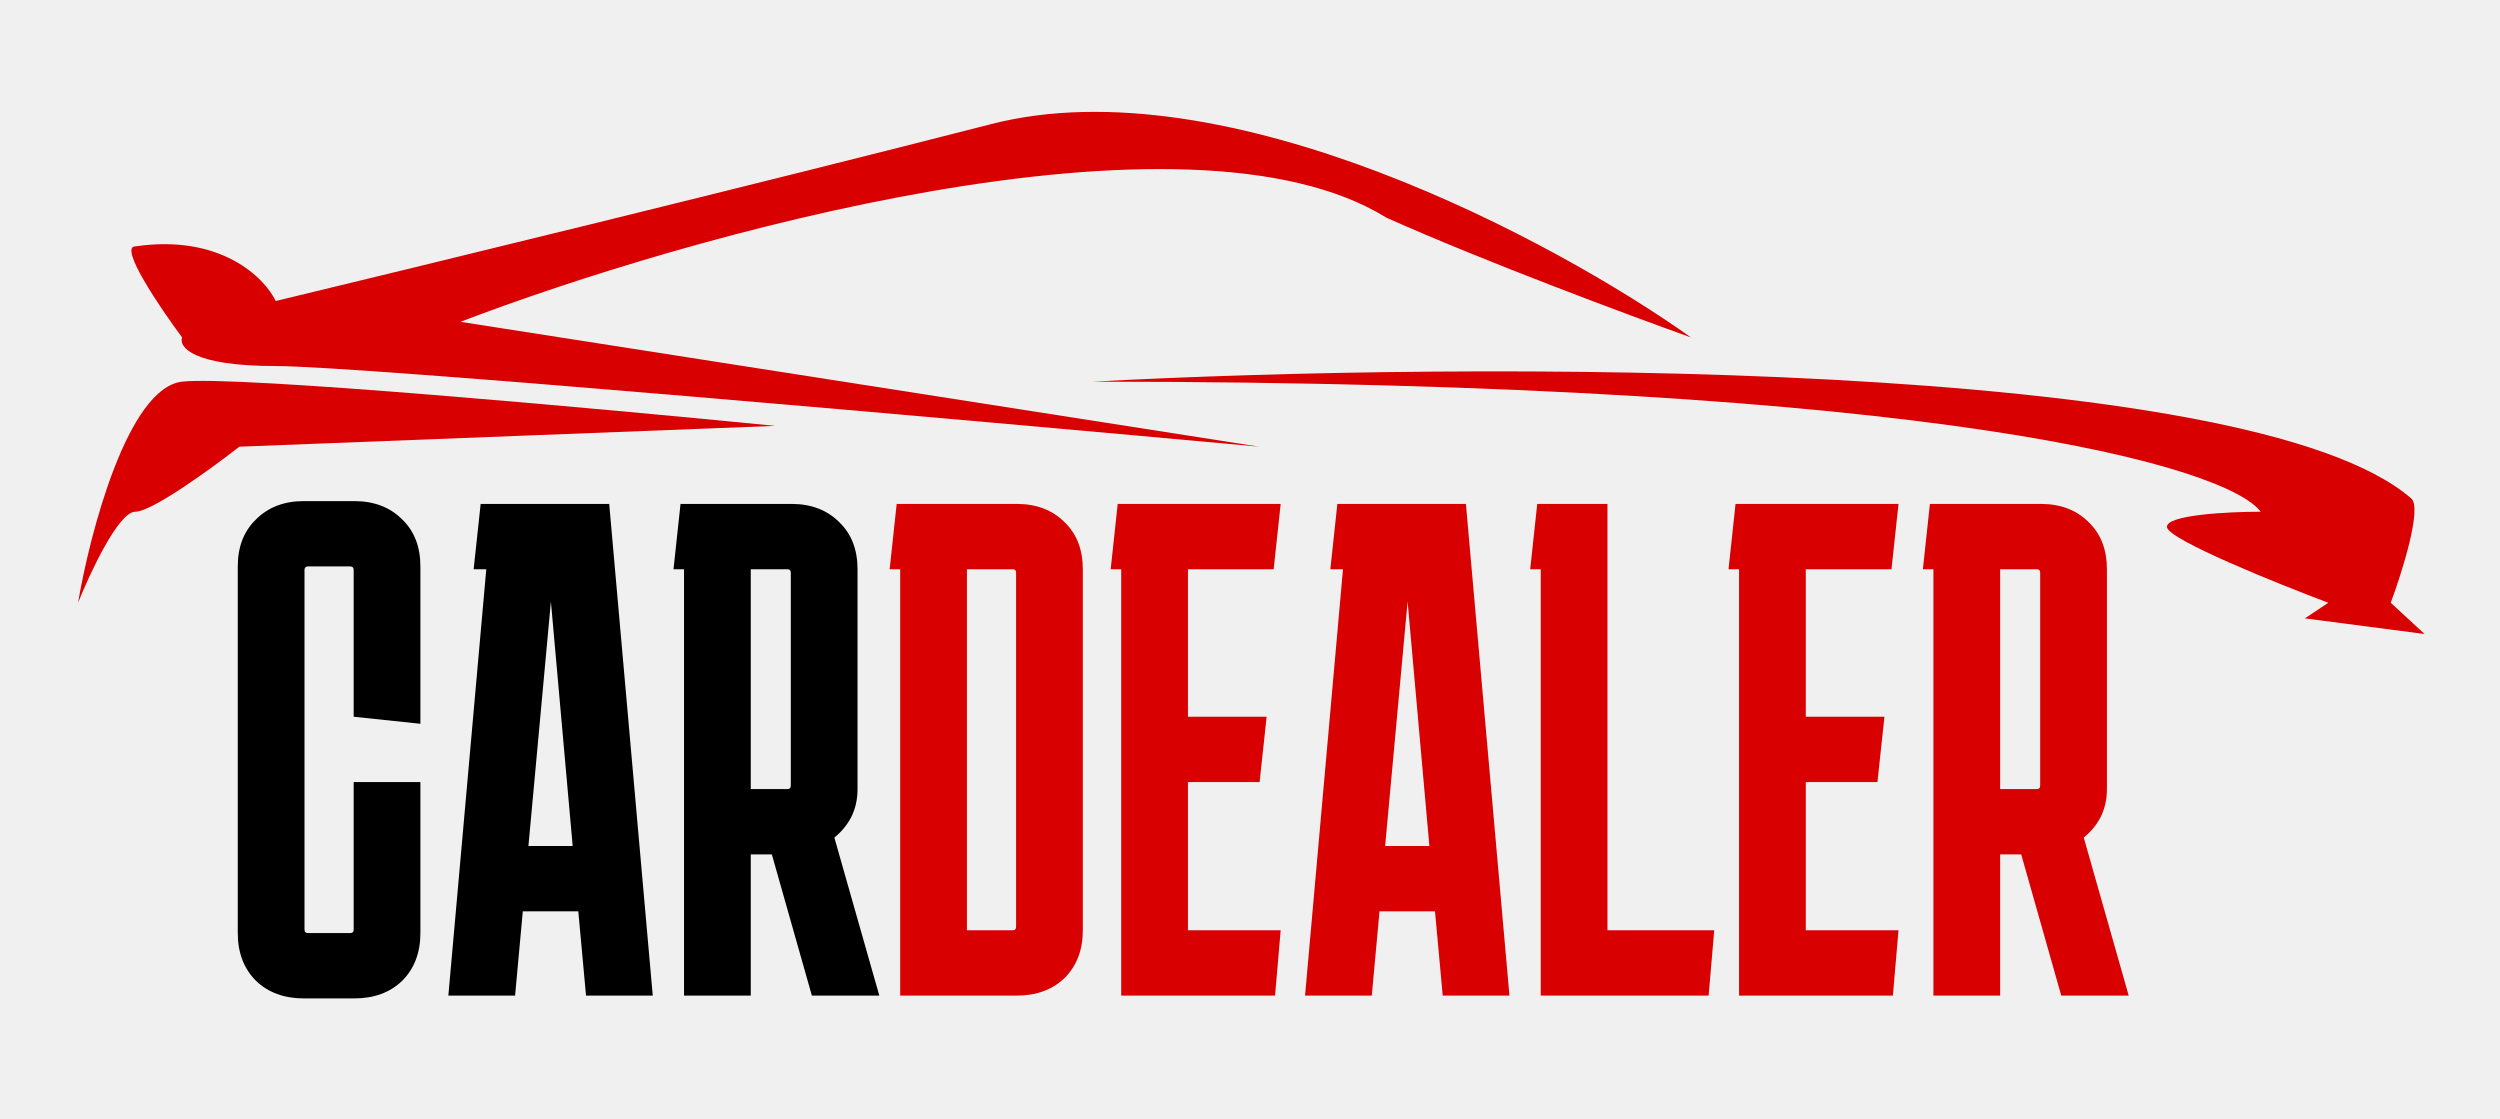
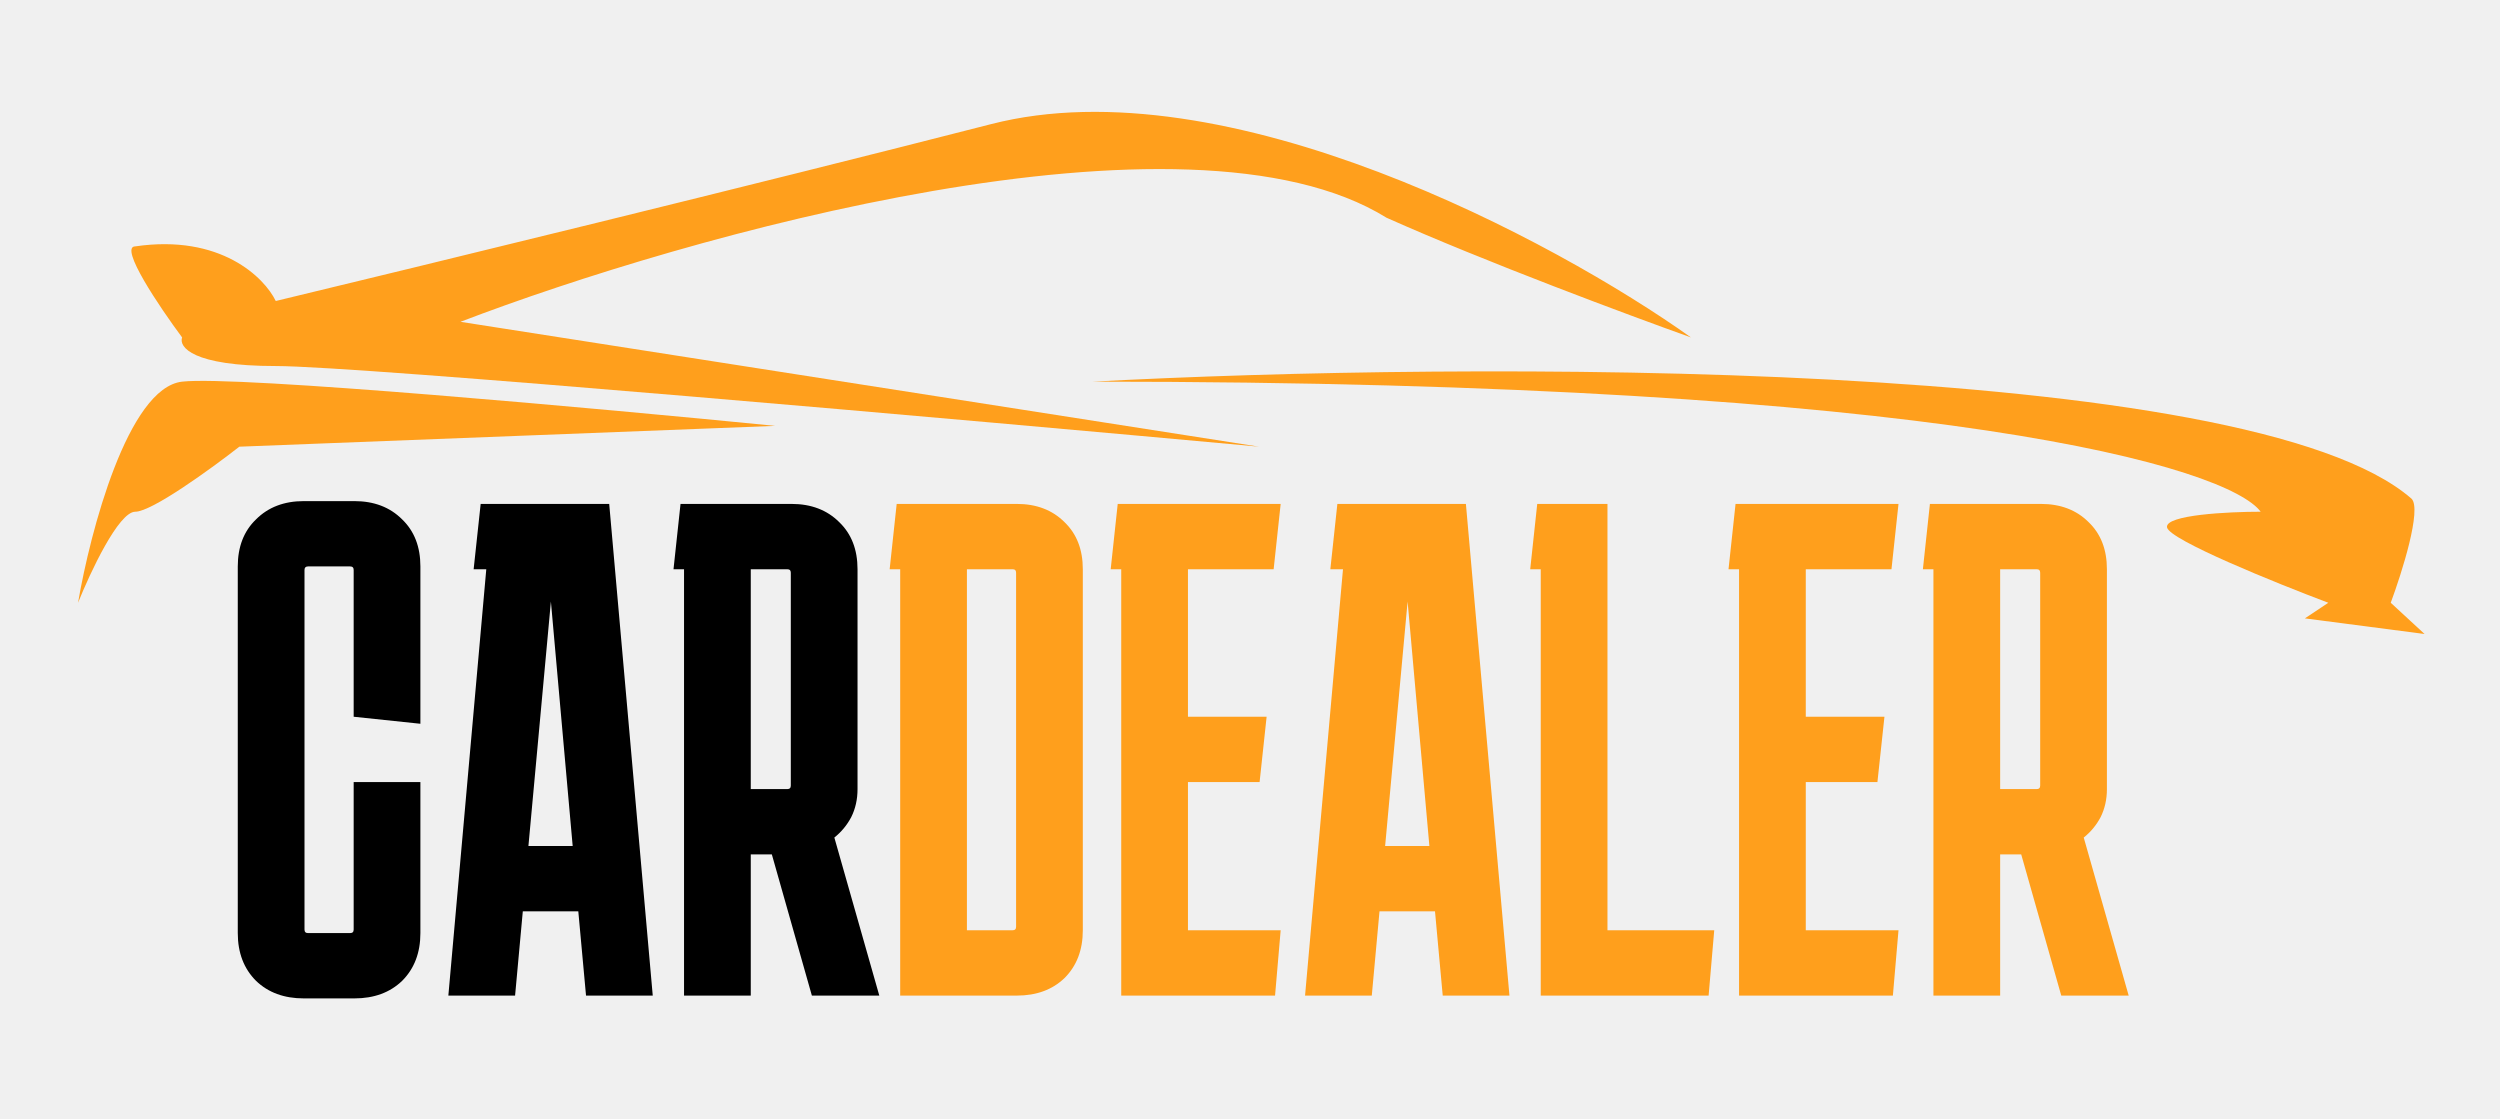
<svg xmlns="http://www.w3.org/2000/svg" width="961" height="430" viewBox="0 0 961 430" fill="none">
  <g clip-path="url(#clip0_1_2)">
-     <path d="M70 146.706C49.2 149.106 34.667 204.373 30 231.706C34.667 220.039 45.6 196.706 52 196.706C58.4 196.706 81.333 180.039 92 171.706L298 163.706C230.667 157.039 90.8 144.306 70 146.706Z" fill="#D80000" />
-     <path d="M927 191.706C864.6 137.306 563 139.039 420 146.706C749.6 146.706 856.667 180.039 869 196.706C856.667 196.706 832.2 197.906 833 202.706C833.8 207.506 874.667 224.039 895 231.706L886 237.706L932 243.706L919 231.706C923.333 220.039 931 195.706 927 191.706Z" fill="#D80000" />
-     <path d="M177 123.706L484 171.706C371.333 161.373 138 140.706 106 140.706C74 140.706 68.667 133.373 70 129.706C61.333 118.039 45.6 94.706 52 94.706C84.8 89.906 101.667 106.706 106 115.706C160 102.706 290.6 70.906 381 47.706C471.4 24.506 598 92.706 650 129.706C626.667 121.373 570.6 100.506 533 83.706C456.2 36.052 263.667 90.517 177 123.706Z" fill="#D80000" />
+     <path d="M70 146.706C49.2 149.106 34.667 204.373 30 231.706C34.667 220.039 45.6 196.706 52 196.706C58.4 196.706 81.333 180.039 92 171.706L298 163.706C230.667 157.039 90.8 144.306 70 146.706Z" fill="#FF9F1C" />
+     <path d="M927 191.706C864.6 137.306 563 139.039 420 146.706C749.6 146.706 856.667 180.039 869 196.706C856.667 196.706 832.2 197.906 833 202.706C833.8 207.506 874.667 224.039 895 231.706L886 237.706L932 243.706L919 231.706C923.333 220.039 931 195.706 927 191.706Z" fill="#FF9F1C" />
+     <path d="M177 123.706L484 171.706C371.333 161.373 138 140.706 106 140.706C74 140.706 68.667 133.373 70 129.706C61.333 118.039 45.6 94.706 52 94.706C84.8 89.906 101.667 106.706 106 115.706C160 102.706 290.6 70.906 381 47.706C471.4 24.506 598 92.706 650 129.706C626.667 121.373 570.6 100.506 533 83.706C456.2 36.052 263.667 90.517 177 123.706Z" fill="#FF9F1C" />
    <path d="M161.6 300.626V358.676C161.6 366.236 159.26 372.356 154.58 377.036C149.9 381.536 143.78 383.786 136.22 383.786H116.78C109.22 383.786 103.1 381.536 98.42 377.036C93.74 372.356 91.4 366.236 91.4 358.676V217.736C91.4 210.176 93.74 204.146 98.42 199.646C103.1 194.966 109.22 192.626 116.78 192.626H136.22C143.78 192.626 149.9 194.966 154.58 199.646C159.26 204.146 161.6 210.176 161.6 217.736V278.216L135.95 275.516V219.086C135.95 218.186 135.5 217.736 134.6 217.736H118.4C117.5 217.736 117.05 218.186 117.05 219.086V357.326C117.05 358.226 117.5 358.676 118.4 358.676H134.6C135.5 358.676 135.95 358.226 135.95 357.326V300.626H161.6ZM197.997 382.706H172.347L186.927 218.816H182.067L184.767 193.706H234.177L250.917 382.706H225.267L222.297 350.306H200.967L197.997 382.706ZM203.127 325.196H220.137L211.767 231.236L203.127 325.196ZM258.895 218.816L261.595 193.706H304.255C311.815 193.706 317.935 196.046 322.615 200.726C327.295 205.226 329.635 211.256 329.635 218.816V303.326C329.635 307.286 328.825 310.886 327.205 314.126C325.585 317.186 323.425 319.796 320.725 321.956L338.005 382.706H312.085L296.695 328.436H288.595V382.706H262.945V218.816H258.895ZM302.635 218.816H288.595V303.326H302.635C303.535 303.326 303.985 302.876 303.985 301.976V220.166C303.985 219.266 303.535 218.816 302.635 218.816Z" fill="black" />
-     <path d="M416.233 357.596C416.233 365.156 413.893 371.276 409.213 375.956C404.533 380.456 398.413 382.706 390.853 382.706H346.033V218.816H341.983L344.683 193.706H390.853C398.413 193.706 404.533 196.046 409.213 200.726C413.893 205.226 416.233 211.256 416.233 218.816V357.596ZM389.233 218.816H371.683V357.596H389.233C390.133 357.596 390.583 357.146 390.583 356.246V220.166C390.583 219.266 390.133 218.816 389.233 218.816ZM492.289 357.596L490.129 382.706H430.999V218.816H426.949L429.649 193.706H492.289L489.589 218.816H456.649V275.516H486.889L484.189 300.626H456.649V357.596H492.289ZM527.313 382.706H501.663L516.243 218.816H511.383L514.083 193.706H563.493L580.233 382.706H554.583L551.613 350.306H530.283L527.313 382.706ZM532.443 325.196H549.453L541.083 231.236L532.443 325.196ZM658.951 357.596L656.791 382.706H592.261V218.816H588.211L590.911 193.706H617.911V357.596H658.951ZM729.783 357.596L727.623 382.706H668.493V218.816H664.443L667.143 193.706H729.783L727.083 218.816H694.143V275.516H724.383L721.683 300.626H694.143V357.596H729.783ZM739.157 218.816L741.857 193.706H784.517C792.077 193.706 798.197 196.046 802.877 200.726C807.557 205.226 809.897 211.256 809.897 218.816V303.326C809.897 307.286 809.087 310.886 807.467 314.126C805.847 317.186 803.687 319.796 800.987 321.956L818.267 382.706H792.347L776.957 328.436H768.857V382.706H743.207V218.816H739.157ZM782.897 218.816H768.857V303.326H782.897C783.797 303.326 784.247 302.876 784.247 301.976V220.166C784.247 219.266 783.797 218.816 782.897 218.816Z" fill="#D80000" />
+     <path d="M416.233 357.596C416.233 365.156 413.893 371.276 409.213 375.956C404.533 380.456 398.413 382.706 390.853 382.706H346.033V218.816H341.983L344.683 193.706H390.853C398.413 193.706 404.533 196.046 409.213 200.726C413.893 205.226 416.233 211.256 416.233 218.816V357.596ZM389.233 218.816H371.683V357.596H389.233C390.133 357.596 390.583 357.146 390.583 356.246V220.166C390.583 219.266 390.133 218.816 389.233 218.816ZM492.289 357.596L490.129 382.706H430.999V218.816H426.949L429.649 193.706H492.289L489.589 218.816H456.649V275.516H486.889L484.189 300.626H456.649V357.596H492.289ZM527.313 382.706H501.663L516.243 218.816H511.383L514.083 193.706H563.493L580.233 382.706H554.583L551.613 350.306H530.283L527.313 382.706ZM532.443 325.196H549.453L541.083 231.236L532.443 325.196ZM658.951 357.596L656.791 382.706H592.261V218.816H588.211L590.911 193.706H617.911V357.596H658.951ZM729.783 357.596L727.623 382.706H668.493V218.816H664.443L667.143 193.706H729.783L727.083 218.816H694.143V275.516H724.383L721.683 300.626H694.143V357.596H729.783ZM739.157 218.816L741.857 193.706H784.517C792.077 193.706 798.197 196.046 802.877 200.726C807.557 205.226 809.897 211.256 809.897 218.816V303.326C809.897 307.286 809.087 310.886 807.467 314.126C805.847 317.186 803.687 319.796 800.987 321.956L818.267 382.706H792.347L776.957 328.436H768.857V382.706H743.207V218.816H739.157ZM782.897 218.816H768.857V303.326H782.897C783.797 303.326 784.247 302.876 784.247 301.976V220.166C784.247 219.266 783.797 218.816 782.897 218.816Z" fill="#FF9F1C" />
  </g>
  <defs>
    <clipPath id="clip0_1_2">
      <rect width="961" height="430" fill="white" />
    </clipPath>
  </defs>
</svg>
